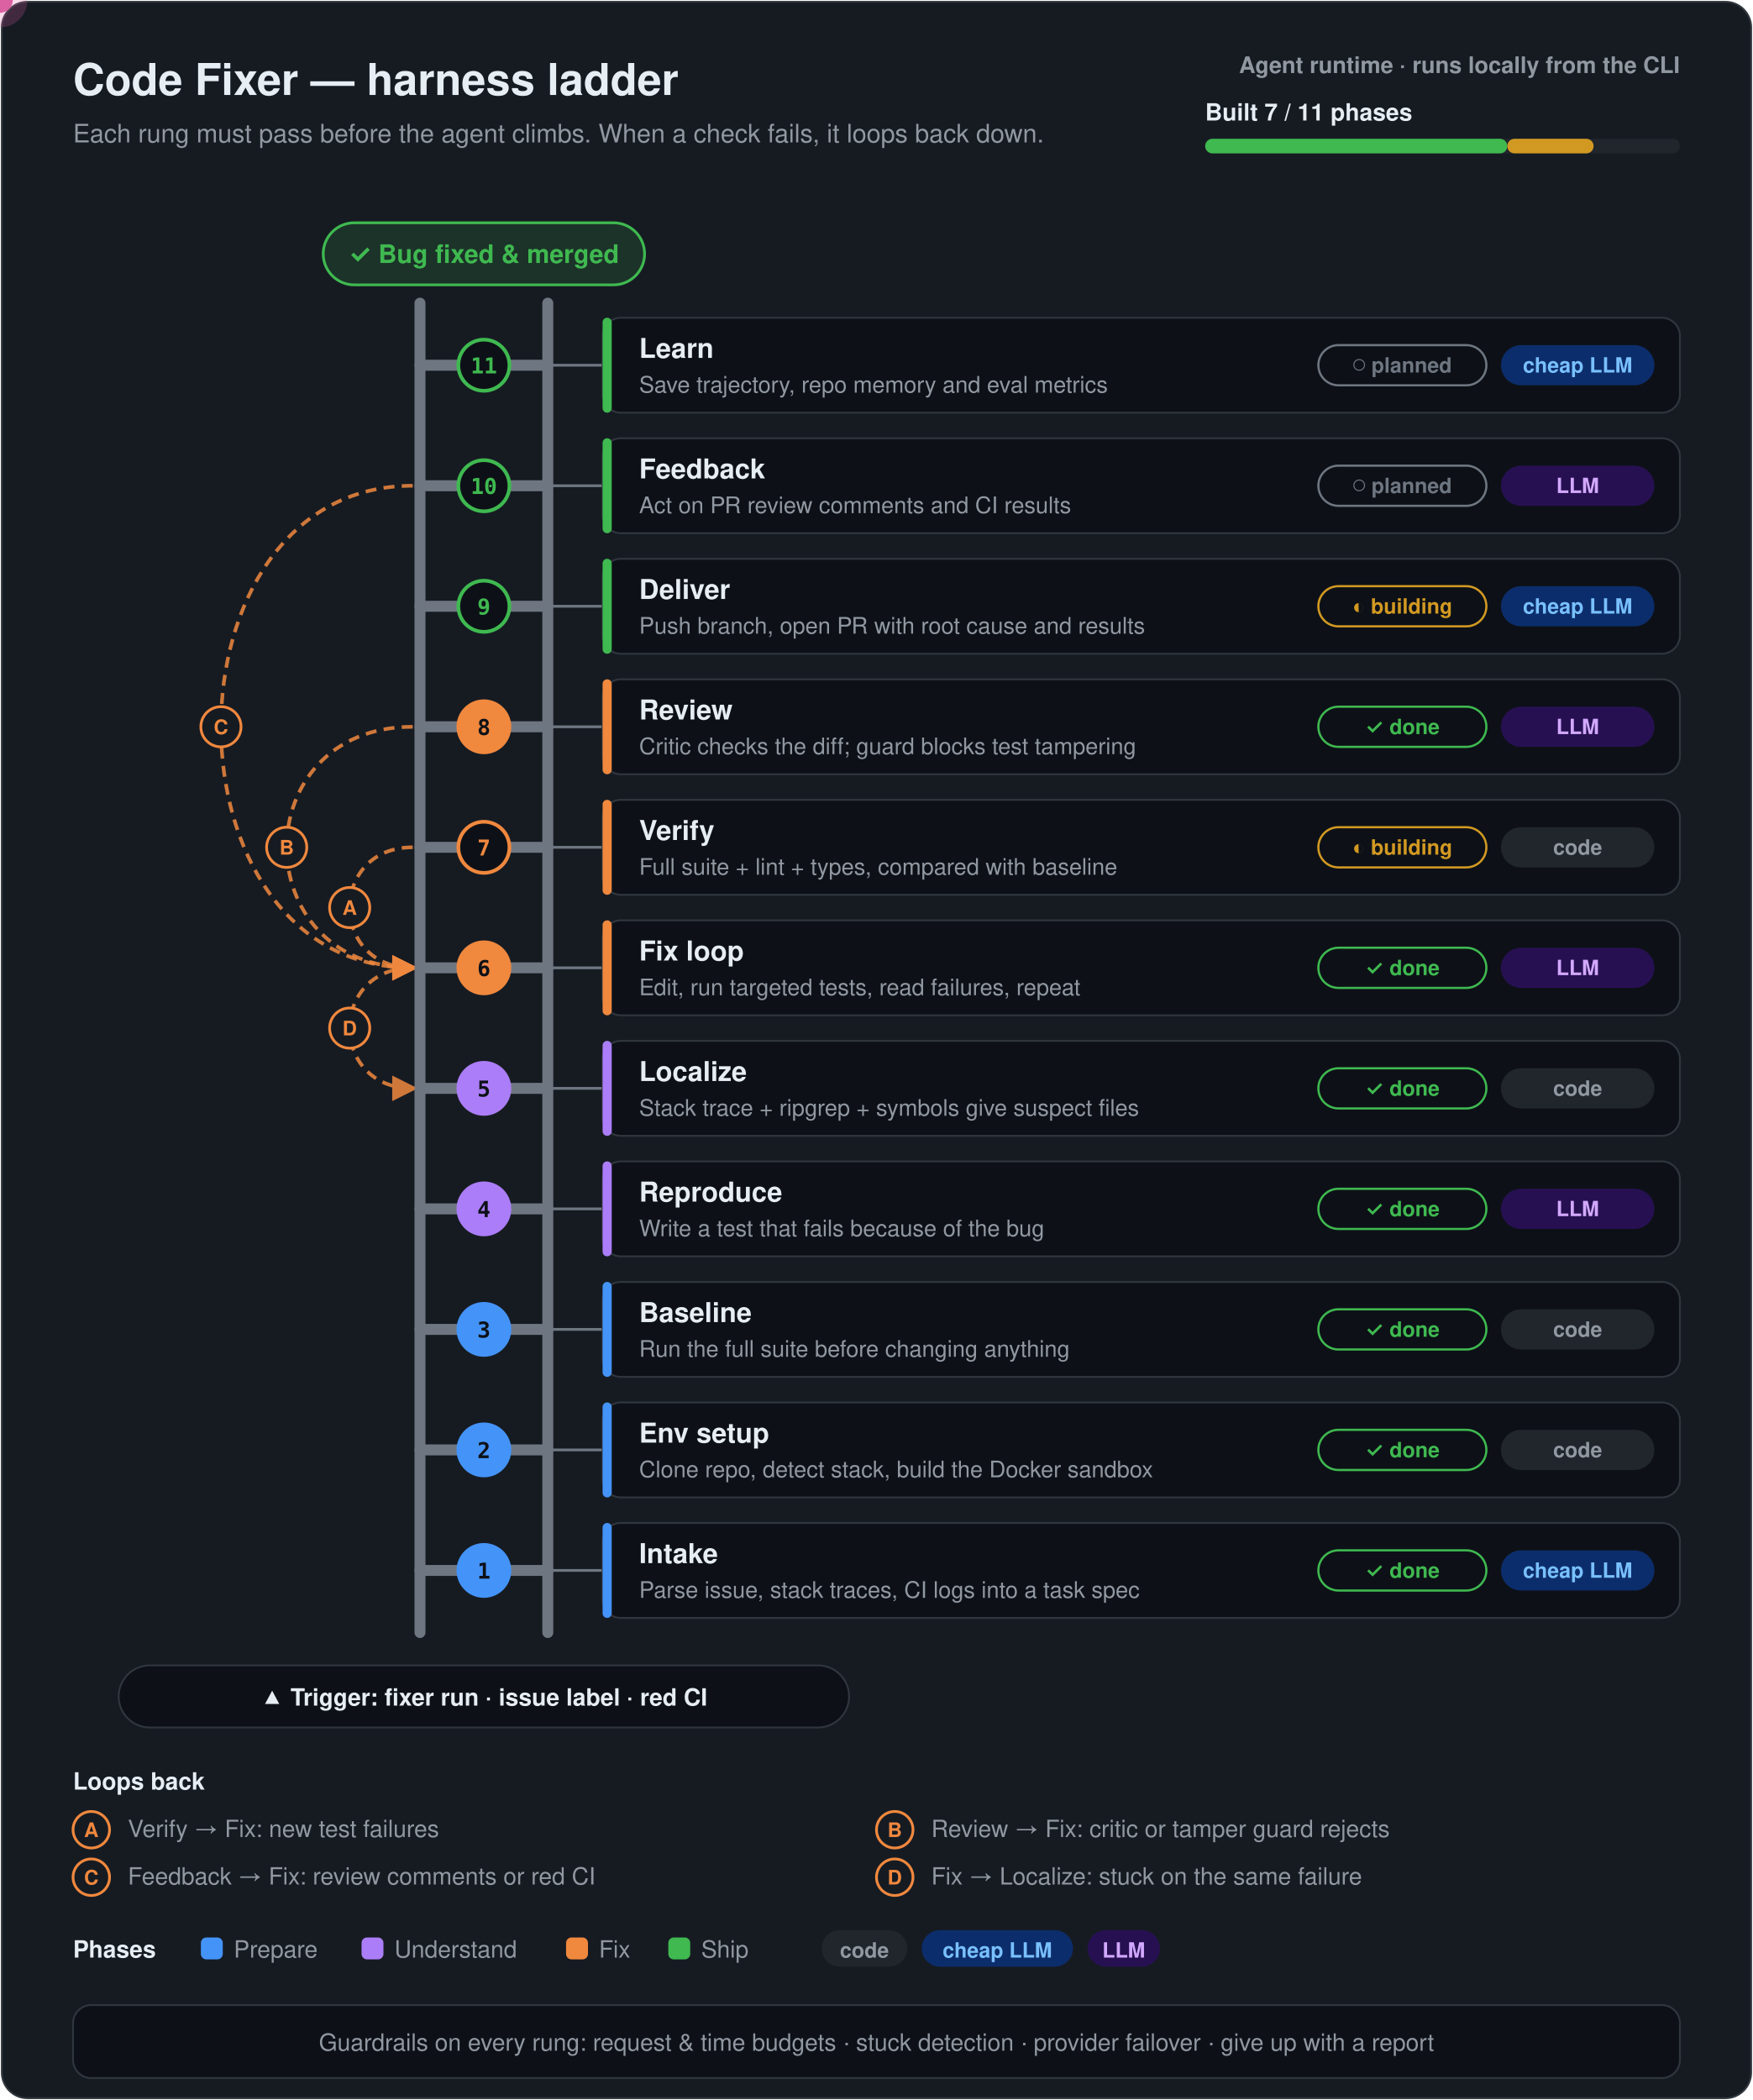
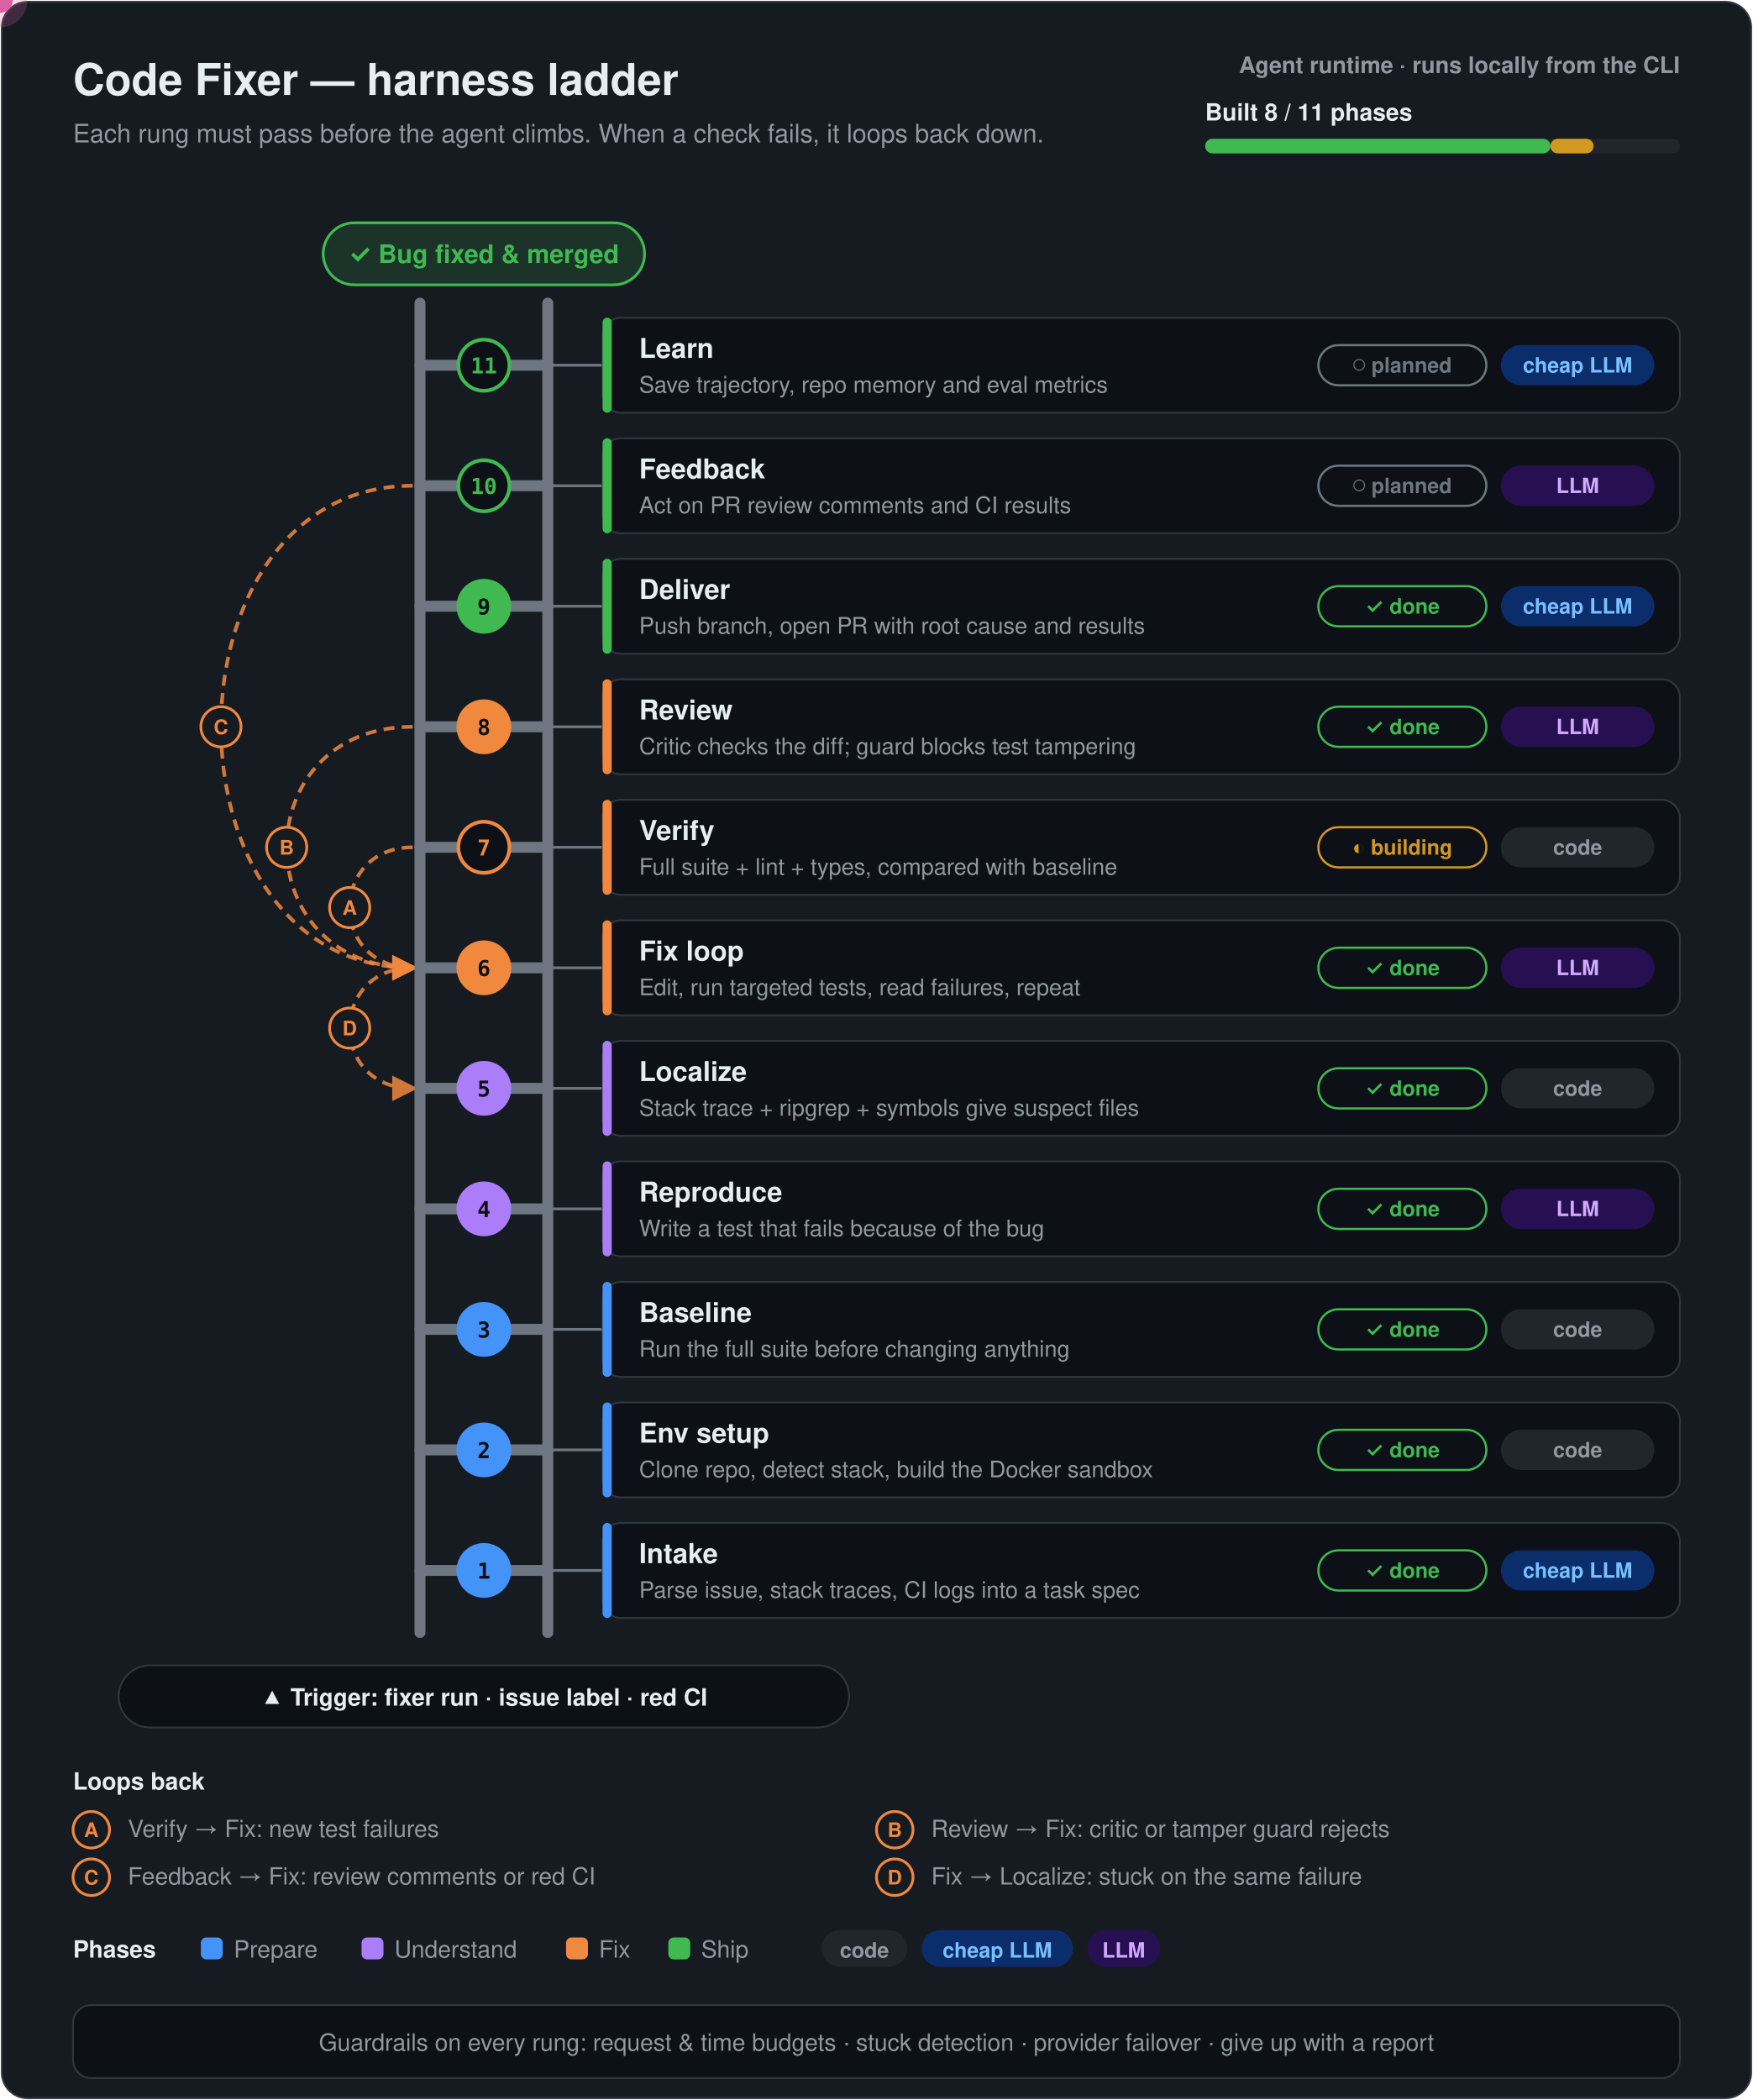
<svg xmlns="http://www.w3.org/2000/svg" width="960" height="1150" viewBox="0 0 960 1150" role="img" aria-label="Code Fixer harness: an 11-phase ladder from Intake to Learn, with loops back to the Fix phase when checks fail">
  <defs>
    <marker id="arrow" viewBox="0 0 10 10" refX="8" refY="5" markerWidth="7" markerHeight="7" orient="auto">
      <path d="M0,0 L10,5 L0,10 z" fill="#f0883e" />
    </marker>
  </defs>
  <rect x="1" y="1" width="958" height="1148" rx="14" fill="#161b22" stroke="#30363d" />
  <text x="40" y="52" font-family="-apple-system, 'Segoe UI', Helvetica, Arial, sans-serif" font-size="24" fill="#e6edf3" font-weight="700" text-anchor="start">Code Fixer — harness ladder</text>
  <text x="40" y="78" font-family="-apple-system, 'Segoe UI', Helvetica, Arial, sans-serif" font-size="14" fill="#9198a1" font-weight="normal" text-anchor="start">Each rung must pass before the agent climbs. When a check fails, it loops back down.</text>
  <text x="920" y="40" font-family="-apple-system, 'Segoe UI', Helvetica, Arial, sans-serif" font-size="12.5" fill="#9198a1" font-weight="600" text-anchor="end">Agent runtime · runs locally from the CLI</text>
-   <text x="660" y="66" font-family="-apple-system, 'Segoe UI', Helvetica, Arial, sans-serif" font-size="13" fill="#e6edf3" font-weight="700" text-anchor="start">Built 7 / 11 phases</text>
+   <text x="660" y="66" font-family="-apple-system, 'Segoe UI', Helvetica, Arial, sans-serif" font-size="13" fill="#e6edf3" font-weight="700" text-anchor="start">Built 8 / 11 phases</text>
  <rect x="660" y="76" width="260" height="8" rx="4" fill="#21262d" />
-   <rect x="660" y="76" width="165.455" height="8" rx="4" fill="#3fb950" />
-   <rect x="825.455" y="76" width="47.273" height="8" rx="4" fill="#d29922" />
+   <rect x="660" y="76" width="189.091" height="8" rx="4" fill="#3fb950" />
+   <rect x="849.091" y="76" width="23.636" height="8" rx="4" fill="#d29922" />
  <g>
    <rect x="177.0" y="122" width="176" height="34" rx="17" fill="#3fb950" opacity="0.15" />
    <rect x="177.0" y="122" width="176" height="34" rx="17" fill="none" stroke="#3fb950" stroke-width="1.5" />
    <text x="265.0" y="144" font-family="-apple-system, 'Segoe UI', Helvetica, Arial, sans-serif" font-size="14" fill="#3fb950" font-weight="700" text-anchor="middle">✓ Bug fixed &amp; merged</text>
    <rect x="177.0" y="122" width="176" height="34" rx="17" fill="#3fb950" opacity="0">
      <animate attributeName="opacity" dur="14s" repeatCount="indefinite" keyTimes="0;0.850;0.880;0.97;1" values="0;0;0.35;0.2;0" />
    </rect>
  </g>
  <line x1="230" y1="166" x2="230" y2="894" stroke="#6e7681" stroke-width="6" stroke-linecap="round" />
  <line x1="300" y1="166" x2="300" y2="894" stroke="#6e7681" stroke-width="6" stroke-linecap="round" />
  <path d="M226,464 C180,464 180,530 226,530" fill="none" stroke="#f0883e" stroke-width="2" stroke-dasharray="6 4" marker-end="url(#arrow)" opacity="0.85">
    <animate attributeName="stroke-dashoffset" from="20" to="0" dur="1.2s" repeatCount="indefinite" />
  </path>
  <circle cx="191.5" cy="497.0" r="11" fill="#161b22" stroke="#f0883e" stroke-width="1.5" />
  <text x="191.5" y="501.0" font-family="-apple-system, 'Segoe UI', Helvetica, Arial, sans-serif" font-size="11" fill="#f0883e" font-weight="700" text-anchor="middle">A</text>
  <path d="M226,398 C134,398 134,530 226,530" fill="none" stroke="#f0883e" stroke-width="2" stroke-dasharray="6 4" marker-end="url(#arrow)" opacity="0.85">
    <animate attributeName="stroke-dashoffset" from="20" to="0" dur="1.2s" repeatCount="indefinite" />
  </path>
  <circle cx="157.0" cy="464.0" r="11" fill="#161b22" stroke="#f0883e" stroke-width="1.5" />
  <text x="157.0" y="468.0" font-family="-apple-system, 'Segoe UI', Helvetica, Arial, sans-serif" font-size="11" fill="#f0883e" font-weight="700" text-anchor="middle">B</text>
  <path d="M226,266 C86,266 86,530 226,530" fill="none" stroke="#f0883e" stroke-width="2" stroke-dasharray="6 4" marker-end="url(#arrow)" opacity="0.85">
    <animate attributeName="stroke-dashoffset" from="20" to="0" dur="1.2s" repeatCount="indefinite" />
  </path>
  <circle cx="121.0" cy="398.0" r="11" fill="#161b22" stroke="#f0883e" stroke-width="1.5" />
  <text x="121.0" y="402.0" font-family="-apple-system, 'Segoe UI', Helvetica, Arial, sans-serif" font-size="11" fill="#f0883e" font-weight="700" text-anchor="middle">C</text>
  <path d="M226,530 C180,530 180,596 226,596" fill="none" stroke="#f0883e" stroke-width="2" stroke-dasharray="6 4" marker-end="url(#arrow)" opacity="0.85">
    <animate attributeName="stroke-dashoffset" from="20" to="0" dur="1.2s" repeatCount="indefinite" />
  </path>
  <circle cx="191.5" cy="563.0" r="11" fill="#161b22" stroke="#f0883e" stroke-width="1.5" />
  <text x="191.5" y="567.0" font-family="-apple-system, 'Segoe UI', Helvetica, Arial, sans-serif" font-size="11" fill="#f0883e" font-weight="700" text-anchor="middle">D</text>
  <line x1="230" y1="860" x2="300" y2="860" stroke="#6e7681" stroke-width="6" stroke-linecap="round" />
  <line x1="300" y1="860" x2="330" y2="860" stroke="#6e7681" stroke-width="1.5" />
  <circle cx="265.0" cy="860" r="14" fill="#4493f8" stroke="#4493f8" stroke-width="2" />
  <text x="265.0" y="864.5" font-family="ui-monospace, SFMono-Regular, Menlo, Consolas, monospace" font-size="12" fill="#0d1117" font-weight="700" text-anchor="middle">1</text>
  <rect x="330" y="834.0" width="590" height="52" rx="10" fill="#0d1117" stroke="#30363d" />
  <rect x="330" y="834.0" width="5" height="52" rx="2.5" fill="#4493f8" />
  <text x="350" y="856" font-family="-apple-system, 'Segoe UI', Helvetica, Arial, sans-serif" font-size="15" fill="#e6edf3" font-weight="700" text-anchor="start">Intake</text>
  <text x="350" y="875" font-family="-apple-system, 'Segoe UI', Helvetica, Arial, sans-serif" font-size="12.5" fill="#9198a1" font-weight="normal" text-anchor="start">Parse issue, stack traces, CI logs into a task spec</text>
  <rect x="822" y="849" width="84" height="22" rx="11" fill="#0c2d6b" />
  <text x="864.0" y="864" font-family="-apple-system, 'Segoe UI', Helvetica, Arial, sans-serif" font-size="11.5" fill="#79c0ff" font-weight="600" text-anchor="middle">cheap LLM</text>
  <rect x="722" y="849" width="92" height="22" rx="11" fill="none" stroke="#3fb950" stroke-width="1.2" />
  <text x="768.0" y="864" font-family="-apple-system, 'Segoe UI', Helvetica, Arial, sans-serif" font-size="11.5" fill="#3fb950" font-weight="600" text-anchor="middle">✓ done</text>
  <rect x="330" y="834.0" width="590" height="52" rx="10" fill="#4493f8" fill-opacity="0.08" stroke="#4493f8" stroke-width="2.5" opacity="0">
    <animate attributeName="opacity" dur="14s" repeatCount="indefinite" calcMode="linear" keyTimes="0;0.028;0.04;0.09;0.97;1" values="0.0;0.0;1.0;0.3;0.3;0.0" />
  </rect>
  <line x1="230" y1="794" x2="300" y2="794" stroke="#6e7681" stroke-width="6" stroke-linecap="round" />
  <line x1="300" y1="794" x2="330" y2="794" stroke="#6e7681" stroke-width="1.5" />
  <circle cx="265.0" cy="794" r="14" fill="#4493f8" stroke="#4493f8" stroke-width="2" />
  <text x="265.0" y="798.5" font-family="ui-monospace, SFMono-Regular, Menlo, Consolas, monospace" font-size="12" fill="#0d1117" font-weight="700" text-anchor="middle">2</text>
  <rect x="330" y="768.0" width="590" height="52" rx="10" fill="#0d1117" stroke="#30363d" />
  <rect x="330" y="768.0" width="5" height="52" rx="2.5" fill="#4493f8" />
  <text x="350" y="790" font-family="-apple-system, 'Segoe UI', Helvetica, Arial, sans-serif" font-size="15" fill="#e6edf3" font-weight="700" text-anchor="start">Env setup</text>
  <text x="350" y="809" font-family="-apple-system, 'Segoe UI', Helvetica, Arial, sans-serif" font-size="12.5" fill="#9198a1" font-weight="normal" text-anchor="start">Clone repo, detect stack, build the Docker sandbox</text>
  <rect x="822" y="783" width="84" height="22" rx="11" fill="#21262d" />
  <text x="864.0" y="798" font-family="-apple-system, 'Segoe UI', Helvetica, Arial, sans-serif" font-size="11.5" fill="#9198a1" font-weight="600" text-anchor="middle">code</text>
  <rect x="722" y="783" width="92" height="22" rx="11" fill="none" stroke="#3fb950" stroke-width="1.2" />
  <text x="768.0" y="798" font-family="-apple-system, 'Segoe UI', Helvetica, Arial, sans-serif" font-size="11.5" fill="#3fb950" font-weight="600" text-anchor="middle">✓ done</text>
  <rect x="330" y="768.0" width="590" height="52" rx="10" fill="#4493f8" fill-opacity="0.08" stroke="#4493f8" stroke-width="2.5" opacity="0">
    <animate attributeName="opacity" dur="14s" repeatCount="indefinite" calcMode="linear" keyTimes="0;0.087;0.099;0.149;0.97;1" values="0.0;0.0;1.0;0.3;0.3;0.0" />
  </rect>
  <line x1="230" y1="728" x2="300" y2="728" stroke="#6e7681" stroke-width="6" stroke-linecap="round" />
  <line x1="300" y1="728" x2="330" y2="728" stroke="#6e7681" stroke-width="1.5" />
  <circle cx="265.0" cy="728" r="14" fill="#4493f8" stroke="#4493f8" stroke-width="2" />
  <text x="265.0" y="732.5" font-family="ui-monospace, SFMono-Regular, Menlo, Consolas, monospace" font-size="12" fill="#0d1117" font-weight="700" text-anchor="middle">3</text>
  <rect x="330" y="702.0" width="590" height="52" rx="10" fill="#0d1117" stroke="#30363d" />
  <rect x="330" y="702.0" width="5" height="52" rx="2.5" fill="#4493f8" />
  <text x="350" y="724" font-family="-apple-system, 'Segoe UI', Helvetica, Arial, sans-serif" font-size="15" fill="#e6edf3" font-weight="700" text-anchor="start">Baseline</text>
  <text x="350" y="743" font-family="-apple-system, 'Segoe UI', Helvetica, Arial, sans-serif" font-size="12.5" fill="#9198a1" font-weight="normal" text-anchor="start">Run the full suite before changing anything</text>
  <rect x="822" y="717" width="84" height="22" rx="11" fill="#21262d" />
  <text x="864.0" y="732" font-family="-apple-system, 'Segoe UI', Helvetica, Arial, sans-serif" font-size="11.5" fill="#9198a1" font-weight="600" text-anchor="middle">code</text>
  <rect x="722" y="717" width="92" height="22" rx="11" fill="none" stroke="#3fb950" stroke-width="1.2" />
  <text x="768.0" y="732" font-family="-apple-system, 'Segoe UI', Helvetica, Arial, sans-serif" font-size="11.5" fill="#3fb950" font-weight="600" text-anchor="middle">✓ done</text>
  <rect x="330" y="702.0" width="590" height="52" rx="10" fill="#4493f8" fill-opacity="0.08" stroke="#4493f8" stroke-width="2.5" opacity="0">
    <animate attributeName="opacity" dur="14s" repeatCount="indefinite" calcMode="linear" keyTimes="0;0.147;0.159;0.209;0.97;1" values="0.0;0.0;1.0;0.3;0.3;0.0" />
  </rect>
  <line x1="230" y1="662" x2="300" y2="662" stroke="#6e7681" stroke-width="6" stroke-linecap="round" />
  <line x1="300" y1="662" x2="330" y2="662" stroke="#6e7681" stroke-width="1.5" />
  <circle cx="265.0" cy="662" r="14" fill="#ab7df8" stroke="#ab7df8" stroke-width="2" />
  <text x="265.0" y="666.5" font-family="ui-monospace, SFMono-Regular, Menlo, Consolas, monospace" font-size="12" fill="#0d1117" font-weight="700" text-anchor="middle">4</text>
  <rect x="330" y="636.0" width="590" height="52" rx="10" fill="#0d1117" stroke="#30363d" />
  <rect x="330" y="636.0" width="5" height="52" rx="2.5" fill="#ab7df8" />
  <text x="350" y="658" font-family="-apple-system, 'Segoe UI', Helvetica, Arial, sans-serif" font-size="15" fill="#e6edf3" font-weight="700" text-anchor="start">Reproduce</text>
  <text x="350" y="677" font-family="-apple-system, 'Segoe UI', Helvetica, Arial, sans-serif" font-size="12.5" fill="#9198a1" font-weight="normal" text-anchor="start">Write a test that fails because of the bug</text>
  <rect x="822" y="651" width="84" height="22" rx="11" fill="#271052" />
  <text x="864.0" y="666" font-family="-apple-system, 'Segoe UI', Helvetica, Arial, sans-serif" font-size="11.5" fill="#d2a8ff" font-weight="600" text-anchor="middle">LLM</text>
  <rect x="722" y="651" width="92" height="22" rx="11" fill="none" stroke="#3fb950" stroke-width="1.2" />
  <text x="768.0" y="666" font-family="-apple-system, 'Segoe UI', Helvetica, Arial, sans-serif" font-size="11.5" fill="#3fb950" font-weight="600" text-anchor="middle">✓ done</text>
  <rect x="330" y="636.0" width="590" height="52" rx="10" fill="#ab7df8" fill-opacity="0.08" stroke="#ab7df8" stroke-width="2.5" opacity="0">
    <animate attributeName="opacity" dur="14s" repeatCount="indefinite" calcMode="linear" keyTimes="0;0.206;0.218;0.268;0.97;1" values="0.0;0.0;1.0;0.3;0.3;0.0" />
  </rect>
  <line x1="230" y1="596" x2="300" y2="596" stroke="#6e7681" stroke-width="6" stroke-linecap="round" />
  <line x1="300" y1="596" x2="330" y2="596" stroke="#6e7681" stroke-width="1.5" />
  <circle cx="265.0" cy="596" r="14" fill="#ab7df8" stroke="#ab7df8" stroke-width="2" />
  <text x="265.0" y="600.5" font-family="ui-monospace, SFMono-Regular, Menlo, Consolas, monospace" font-size="12" fill="#0d1117" font-weight="700" text-anchor="middle">5</text>
  <rect x="330" y="570.0" width="590" height="52" rx="10" fill="#0d1117" stroke="#30363d" />
  <rect x="330" y="570.0" width="5" height="52" rx="2.5" fill="#ab7df8" />
  <text x="350" y="592" font-family="-apple-system, 'Segoe UI', Helvetica, Arial, sans-serif" font-size="15" fill="#e6edf3" font-weight="700" text-anchor="start">Localize</text>
  <text x="350" y="611" font-family="-apple-system, 'Segoe UI', Helvetica, Arial, sans-serif" font-size="12.5" fill="#9198a1" font-weight="normal" text-anchor="start">Stack trace + ripgrep + symbols give suspect files</text>
  <rect x="822" y="585" width="84" height="22" rx="11" fill="#21262d" />
  <text x="864.0" y="600" font-family="-apple-system, 'Segoe UI', Helvetica, Arial, sans-serif" font-size="11.5" fill="#9198a1" font-weight="600" text-anchor="middle">code</text>
  <rect x="722" y="585" width="92" height="22" rx="11" fill="none" stroke="#3fb950" stroke-width="1.2" />
  <text x="768.0" y="600" font-family="-apple-system, 'Segoe UI', Helvetica, Arial, sans-serif" font-size="11.5" fill="#3fb950" font-weight="600" text-anchor="middle">✓ done</text>
  <rect x="330" y="570.0" width="590" height="52" rx="10" fill="#ab7df8" fill-opacity="0.08" stroke="#ab7df8" stroke-width="2.5" opacity="0">
    <animate attributeName="opacity" dur="14s" repeatCount="indefinite" calcMode="linear" keyTimes="0;0.266;0.278;0.328;0.97;1" values="0.0;0.0;1.0;0.3;0.3;0.0" />
  </rect>
  <line x1="230" y1="530" x2="300" y2="530" stroke="#6e7681" stroke-width="6" stroke-linecap="round" />
  <line x1="300" y1="530" x2="330" y2="530" stroke="#6e7681" stroke-width="1.5" />
  <circle cx="265.0" cy="530" r="14" fill="#f0883e" stroke="#f0883e" stroke-width="2" />
  <text x="265.0" y="534.5" font-family="ui-monospace, SFMono-Regular, Menlo, Consolas, monospace" font-size="12" fill="#0d1117" font-weight="700" text-anchor="middle">6</text>
  <rect x="330" y="504.0" width="590" height="52" rx="10" fill="#0d1117" stroke="#30363d" />
  <rect x="330" y="504.0" width="5" height="52" rx="2.5" fill="#f0883e" />
  <text x="350" y="526" font-family="-apple-system, 'Segoe UI', Helvetica, Arial, sans-serif" font-size="15" fill="#e6edf3" font-weight="700" text-anchor="start">Fix loop</text>
  <text x="350" y="545" font-family="-apple-system, 'Segoe UI', Helvetica, Arial, sans-serif" font-size="12.5" fill="#9198a1" font-weight="normal" text-anchor="start">Edit, run targeted tests, read failures, repeat</text>
  <rect x="822" y="519" width="84" height="22" rx="11" fill="#271052" />
  <text x="864.0" y="534" font-family="-apple-system, 'Segoe UI', Helvetica, Arial, sans-serif" font-size="11.5" fill="#d2a8ff" font-weight="600" text-anchor="middle">LLM</text>
  <rect x="722" y="519" width="92" height="22" rx="11" fill="none" stroke="#3fb950" stroke-width="1.2" />
  <text x="768.0" y="534" font-family="-apple-system, 'Segoe UI', Helvetica, Arial, sans-serif" font-size="11.5" fill="#3fb950" font-weight="600" text-anchor="middle">✓ done</text>
  <rect x="330" y="504.0" width="590" height="52" rx="10" fill="#f0883e" fill-opacity="0.08" stroke="#f0883e" stroke-width="2.5" opacity="0">
    <animate attributeName="opacity" dur="14s" repeatCount="indefinite" calcMode="linear" keyTimes="0;0.325;0.337;0.387;0.551;0.563;0.613;0.97;1" values="0.0;0.0;1.0;0.3;0.3;1.0;0.3;0.3;0.0" />
  </rect>
  <line x1="230" y1="464" x2="300" y2="464" stroke="#6e7681" stroke-width="6" stroke-linecap="round" />
  <line x1="300" y1="464" x2="330" y2="464" stroke="#6e7681" stroke-width="1.5" />
  <circle cx="265.0" cy="464" r="14" fill="#0d1117" stroke="#f0883e" stroke-width="2" />
  <text x="265.0" y="468.5" font-family="ui-monospace, SFMono-Regular, Menlo, Consolas, monospace" font-size="12" fill="#f0883e" font-weight="700" text-anchor="middle">7</text>
  <rect x="330" y="438.0" width="590" height="52" rx="10" fill="#0d1117" stroke="#30363d" />
  <rect x="330" y="438.0" width="5" height="52" rx="2.5" fill="#f0883e" />
  <text x="350" y="460" font-family="-apple-system, 'Segoe UI', Helvetica, Arial, sans-serif" font-size="15" fill="#e6edf3" font-weight="700" text-anchor="start">Verify</text>
  <text x="350" y="479" font-family="-apple-system, 'Segoe UI', Helvetica, Arial, sans-serif" font-size="12.5" fill="#9198a1" font-weight="normal" text-anchor="start">Full suite + lint + types, compared with baseline</text>
  <rect x="822" y="453" width="84" height="22" rx="11" fill="#21262d" />
  <text x="864.0" y="468" font-family="-apple-system, 'Segoe UI', Helvetica, Arial, sans-serif" font-size="11.5" fill="#9198a1" font-weight="600" text-anchor="middle">code</text>
  <rect x="722" y="453" width="92" height="22" rx="11" fill="none" stroke="#d29922" stroke-width="1.2" />
  <text x="768.0" y="468" font-family="-apple-system, 'Segoe UI', Helvetica, Arial, sans-serif" font-size="11.5" fill="#d29922" font-weight="600" text-anchor="middle">◐ building</text>
  <rect x="330" y="438.0" width="590" height="52" rx="10" fill="#f0883e" fill-opacity="0.08" stroke="#f0883e" stroke-width="2.5" opacity="0">
    <animate attributeName="opacity" dur="14s" repeatCount="indefinite" calcMode="linear" keyTimes="0;0.384;0.396;0.446;0.61;0.622;0.672;0.97;1" values="0.0;0.0;1.0;0.3;0.3;1.0;0.3;0.3;0.0" />
  </rect>
  <line x1="230" y1="398" x2="300" y2="398" stroke="#6e7681" stroke-width="6" stroke-linecap="round" />
  <line x1="300" y1="398" x2="330" y2="398" stroke="#6e7681" stroke-width="1.5" />
  <circle cx="265.0" cy="398" r="14" fill="#f0883e" stroke="#f0883e" stroke-width="2" />
  <text x="265.0" y="402.5" font-family="ui-monospace, SFMono-Regular, Menlo, Consolas, monospace" font-size="12" fill="#0d1117" font-weight="700" text-anchor="middle">8</text>
  <rect x="330" y="372.0" width="590" height="52" rx="10" fill="#0d1117" stroke="#30363d" />
  <rect x="330" y="372.0" width="5" height="52" rx="2.5" fill="#f0883e" />
  <text x="350" y="394" font-family="-apple-system, 'Segoe UI', Helvetica, Arial, sans-serif" font-size="15" fill="#e6edf3" font-weight="700" text-anchor="start">Review</text>
  <text x="350" y="413" font-family="-apple-system, 'Segoe UI', Helvetica, Arial, sans-serif" font-size="12.5" fill="#9198a1" font-weight="normal" text-anchor="start">Critic checks the diff; guard blocks test tampering</text>
  <rect x="822" y="387" width="84" height="22" rx="11" fill="#271052" />
  <text x="864.0" y="402" font-family="-apple-system, 'Segoe UI', Helvetica, Arial, sans-serif" font-size="11.5" fill="#d2a8ff" font-weight="600" text-anchor="middle">LLM</text>
  <rect x="722" y="387" width="92" height="22" rx="11" fill="none" stroke="#3fb950" stroke-width="1.2" />
  <text x="768.0" y="402" font-family="-apple-system, 'Segoe UI', Helvetica, Arial, sans-serif" font-size="11.5" fill="#3fb950" font-weight="600" text-anchor="middle">✓ done</text>
  <rect x="330" y="372.0" width="590" height="52" rx="10" fill="#f0883e" fill-opacity="0.08" stroke="#f0883e" stroke-width="2.5" opacity="0">
    <animate attributeName="opacity" dur="14s" repeatCount="indefinite" calcMode="linear" keyTimes="0;0.67;0.682;0.732;0.97;1" values="0.0;0.0;1.0;0.3;0.3;0.0" />
  </rect>
  <line x1="230" y1="332" x2="300" y2="332" stroke="#6e7681" stroke-width="6" stroke-linecap="round" />
  <line x1="300" y1="332" x2="330" y2="332" stroke="#6e7681" stroke-width="1.5" />
-   <circle cx="265.0" cy="332" r="14" fill="#0d1117" stroke="#3fb950" stroke-width="2" />
-   <text x="265.0" y="336.5" font-family="ui-monospace, SFMono-Regular, Menlo, Consolas, monospace" font-size="12" fill="#3fb950" font-weight="700" text-anchor="middle">9</text>
+   <circle cx="265.0" cy="332" r="14" fill="#3fb950" stroke="#3fb950" stroke-width="2" />
+   <text x="265.0" y="336.5" font-family="ui-monospace, SFMono-Regular, Menlo, Consolas, monospace" font-size="12" fill="#0d1117" font-weight="700" text-anchor="middle">9</text>
  <rect x="330" y="306.0" width="590" height="52" rx="10" fill="#0d1117" stroke="#30363d" />
  <rect x="330" y="306.0" width="5" height="52" rx="2.5" fill="#3fb950" />
  <text x="350" y="328" font-family="-apple-system, 'Segoe UI', Helvetica, Arial, sans-serif" font-size="15" fill="#e6edf3" font-weight="700" text-anchor="start">Deliver</text>
  <text x="350" y="347" font-family="-apple-system, 'Segoe UI', Helvetica, Arial, sans-serif" font-size="12.5" fill="#9198a1" font-weight="normal" text-anchor="start">Push branch, open PR with root cause and results</text>
  <rect x="822" y="321" width="84" height="22" rx="11" fill="#0c2d6b" />
  <text x="864.0" y="336" font-family="-apple-system, 'Segoe UI', Helvetica, Arial, sans-serif" font-size="11.5" fill="#79c0ff" font-weight="600" text-anchor="middle">cheap LLM</text>
-   <rect x="722" y="321" width="92" height="22" rx="11" fill="none" stroke="#d29922" stroke-width="1.2" />
-   <text x="768.0" y="336" font-family="-apple-system, 'Segoe UI', Helvetica, Arial, sans-serif" font-size="11.5" fill="#d29922" font-weight="600" text-anchor="middle">◐ building</text>
+   <rect x="722" y="321" width="92" height="22" rx="11" fill="none" stroke="#3fb950" stroke-width="1.2" />
+   <text x="768.0" y="336" font-family="-apple-system, 'Segoe UI', Helvetica, Arial, sans-serif" font-size="11.5" fill="#3fb950" font-weight="600" text-anchor="middle">✓ done</text>
  <rect x="330" y="306.0" width="590" height="52" rx="10" fill="#3fb950" fill-opacity="0.08" stroke="#3fb950" stroke-width="2.5" opacity="0">
    <animate attributeName="opacity" dur="14s" repeatCount="indefinite" calcMode="linear" keyTimes="0;0.729;0.741;0.791;0.97;1" values="0.0;0.0;1.0;0.3;0.3;0.0" />
  </rect>
  <line x1="230" y1="266" x2="300" y2="266" stroke="#6e7681" stroke-width="6" stroke-linecap="round" />
  <line x1="300" y1="266" x2="330" y2="266" stroke="#6e7681" stroke-width="1.5" />
  <circle cx="265.0" cy="266" r="14" fill="#0d1117" stroke="#3fb950" stroke-width="2" />
  <text x="265.0" y="270.5" font-family="ui-monospace, SFMono-Regular, Menlo, Consolas, monospace" font-size="12" fill="#3fb950" font-weight="700" text-anchor="middle">10</text>
  <rect x="330" y="240.0" width="590" height="52" rx="10" fill="#0d1117" stroke="#30363d" />
  <rect x="330" y="240.0" width="5" height="52" rx="2.5" fill="#3fb950" />
  <text x="350" y="262" font-family="-apple-system, 'Segoe UI', Helvetica, Arial, sans-serif" font-size="15" fill="#e6edf3" font-weight="700" text-anchor="start">Feedback</text>
  <text x="350" y="281" font-family="-apple-system, 'Segoe UI', Helvetica, Arial, sans-serif" font-size="12.5" fill="#9198a1" font-weight="normal" text-anchor="start">Act on PR review comments and CI results</text>
  <rect x="822" y="255" width="84" height="22" rx="11" fill="#271052" />
  <text x="864.0" y="270" font-family="-apple-system, 'Segoe UI', Helvetica, Arial, sans-serif" font-size="11.5" fill="#d2a8ff" font-weight="600" text-anchor="middle">LLM</text>
  <rect x="722" y="255" width="92" height="22" rx="11" fill="none" stroke="#6e7681" stroke-width="1.2" />
  <text x="768.0" y="270" font-family="-apple-system, 'Segoe UI', Helvetica, Arial, sans-serif" font-size="11.5" fill="#6e7681" font-weight="600" text-anchor="middle">○ planned</text>
  <rect x="330" y="240.0" width="590" height="52" rx="10" fill="#3fb950" fill-opacity="0.08" stroke="#3fb950" stroke-width="2.5" opacity="0">
    <animate attributeName="opacity" dur="14s" repeatCount="indefinite" calcMode="linear" keyTimes="0;0.789;0.801;0.851;0.97;1" values="0.0;0.0;1.0;0.3;0.3;0.0" />
  </rect>
  <line x1="230" y1="200" x2="300" y2="200" stroke="#6e7681" stroke-width="6" stroke-linecap="round" />
  <line x1="300" y1="200" x2="330" y2="200" stroke="#6e7681" stroke-width="1.5" />
  <circle cx="265.0" cy="200" r="14" fill="#0d1117" stroke="#3fb950" stroke-width="2" />
  <text x="265.0" y="204.5" font-family="ui-monospace, SFMono-Regular, Menlo, Consolas, monospace" font-size="12" fill="#3fb950" font-weight="700" text-anchor="middle">11</text>
  <rect x="330" y="174.0" width="590" height="52" rx="10" fill="#0d1117" stroke="#30363d" />
  <rect x="330" y="174.0" width="5" height="52" rx="2.5" fill="#3fb950" />
  <text x="350" y="196" font-family="-apple-system, 'Segoe UI', Helvetica, Arial, sans-serif" font-size="15" fill="#e6edf3" font-weight="700" text-anchor="start">Learn</text>
  <text x="350" y="215" font-family="-apple-system, 'Segoe UI', Helvetica, Arial, sans-serif" font-size="12.5" fill="#9198a1" font-weight="normal" text-anchor="start">Save trajectory, repo memory and eval metrics</text>
  <rect x="822" y="189" width="84" height="22" rx="11" fill="#0c2d6b" />
  <text x="864.0" y="204" font-family="-apple-system, 'Segoe UI', Helvetica, Arial, sans-serif" font-size="11.5" fill="#79c0ff" font-weight="600" text-anchor="middle">cheap LLM</text>
  <rect x="722" y="189" width="92" height="22" rx="11" fill="none" stroke="#6e7681" stroke-width="1.2" />
  <text x="768.0" y="204" font-family="-apple-system, 'Segoe UI', Helvetica, Arial, sans-serif" font-size="11.5" fill="#6e7681" font-weight="600" text-anchor="middle">○ planned</text>
  <rect x="330" y="174.0" width="590" height="52" rx="10" fill="#3fb950" fill-opacity="0.08" stroke="#3fb950" stroke-width="2.5" opacity="0">
    <animate attributeName="opacity" dur="14s" repeatCount="indefinite" calcMode="linear" keyTimes="0;0.848;0.86;0.91;0.97;1" values="0.0;0.0;1.0;0.3;0.3;0.0" />
  </rect>
  <g>
    <circle r="15" fill="#db61a2" opacity="0.22" />
    <circle r="7" fill="#db61a2" />
    <animateMotion dur="14s" repeatCount="indefinite" path="M265.0,860 L265.0,464 L226,464 C180,464 180,530 226,530 L265.0,530 L265.0,200" calcMode="linear" keyPoints="0;0;1;1" keyTimes="0;0.04;0.86;1" />
  </g>
  <rect x="65.0" y="912" width="400" height="34" rx="17" fill="#0d1117" stroke="#30363d" />
  <text x="265.0" y="934" font-family="-apple-system, 'Segoe UI', Helvetica, Arial, sans-serif" font-size="13" fill="#e6edf3" font-weight="600" text-anchor="middle">▲ Trigger:  fixer run  ·  issue label  ·  red CI</text>
  <text x="40" y="980" font-family="-apple-system, 'Segoe UI', Helvetica, Arial, sans-serif" font-size="13" fill="#e6edf3" font-weight="700" text-anchor="start">Loops back</text>
  <circle cx="50" cy="1002" r="10" fill="#161b22" stroke="#f0883e" stroke-width="1.5" />
  <text x="50" y="1006" font-family="-apple-system, 'Segoe UI', Helvetica, Arial, sans-serif" font-size="11" fill="#f0883e" font-weight="700" text-anchor="middle">A</text>
  <text x="70" y="1006" font-family="-apple-system, 'Segoe UI', Helvetica, Arial, sans-serif" font-size="13" fill="#9198a1" font-weight="normal" text-anchor="start">Verify → Fix: new test failures</text>
  <circle cx="490" cy="1002" r="10" fill="#161b22" stroke="#f0883e" stroke-width="1.5" />
  <text x="490" y="1006" font-family="-apple-system, 'Segoe UI', Helvetica, Arial, sans-serif" font-size="11" fill="#f0883e" font-weight="700" text-anchor="middle">B</text>
  <text x="510" y="1006" font-family="-apple-system, 'Segoe UI', Helvetica, Arial, sans-serif" font-size="13" fill="#9198a1" font-weight="normal" text-anchor="start">Review → Fix: critic or tamper guard rejects</text>
  <circle cx="50" cy="1028" r="10" fill="#161b22" stroke="#f0883e" stroke-width="1.5" />
  <text x="50" y="1032" font-family="-apple-system, 'Segoe UI', Helvetica, Arial, sans-serif" font-size="11" fill="#f0883e" font-weight="700" text-anchor="middle">C</text>
  <text x="70" y="1032" font-family="-apple-system, 'Segoe UI', Helvetica, Arial, sans-serif" font-size="13" fill="#9198a1" font-weight="normal" text-anchor="start">Feedback → Fix: review comments or red CI</text>
  <circle cx="490" cy="1028" r="10" fill="#161b22" stroke="#f0883e" stroke-width="1.5" />
  <text x="490" y="1032" font-family="-apple-system, 'Segoe UI', Helvetica, Arial, sans-serif" font-size="11" fill="#f0883e" font-weight="700" text-anchor="middle">D</text>
  <text x="510" y="1032" font-family="-apple-system, 'Segoe UI', Helvetica, Arial, sans-serif" font-size="13" fill="#9198a1" font-weight="normal" text-anchor="start">Fix → Localize: stuck on the same failure</text>
  <text x="40" y="1072" font-family="-apple-system, 'Segoe UI', Helvetica, Arial, sans-serif" font-size="13" fill="#e6edf3" font-weight="700" text-anchor="start">Phases</text>
  <rect x="110" y="1061" width="12" height="12" rx="3" fill="#4493f8" />
  <text x="128" y="1072" font-family="-apple-system, 'Segoe UI', Helvetica, Arial, sans-serif" font-size="13" fill="#9198a1" font-weight="normal" text-anchor="start">Prepare</text>
  <rect x="198" y="1061" width="12" height="12" rx="3" fill="#ab7df8" />
  <text x="216" y="1072" font-family="-apple-system, 'Segoe UI', Helvetica, Arial, sans-serif" font-size="13" fill="#9198a1" font-weight="normal" text-anchor="start">Understand</text>
  <rect x="310" y="1061" width="12" height="12" rx="3" fill="#f0883e" />
  <text x="328" y="1072" font-family="-apple-system, 'Segoe UI', Helvetica, Arial, sans-serif" font-size="13" fill="#9198a1" font-weight="normal" text-anchor="start">Fix</text>
  <rect x="366" y="1061" width="12" height="12" rx="3" fill="#3fb950" />
  <text x="384" y="1072" font-family="-apple-system, 'Segoe UI', Helvetica, Arial, sans-serif" font-size="13" fill="#9198a1" font-weight="normal" text-anchor="start">Ship</text>
  <rect x="450" y="1057" width="46.8" height="20" rx="10" fill="#21262d" />
  <text x="473.4" y="1072" font-family="-apple-system, 'Segoe UI', Helvetica, Arial, sans-serif" font-size="11.5" fill="#9198a1" font-weight="600" text-anchor="middle">code</text>
  <rect x="504.8" y="1057" width="82.8" height="20" rx="10" fill="#0c2d6b" />
  <text x="546.2" y="1072" font-family="-apple-system, 'Segoe UI', Helvetica, Arial, sans-serif" font-size="11.5" fill="#79c0ff" font-weight="600" text-anchor="middle">cheap LLM</text>
  <rect x="595.6" y="1057" width="39.6" height="20" rx="10" fill="#271052" />
  <text x="615.4" y="1072" font-family="-apple-system, 'Segoe UI', Helvetica, Arial, sans-serif" font-size="11.5" fill="#d2a8ff" font-weight="600" text-anchor="middle">LLM</text>
  <rect x="40" y="1098" width="880" height="40" rx="10" fill="#0d1117" stroke="#30363d" />
  <text x="480.0" y="1123" font-family="-apple-system, 'Segoe UI', Helvetica, Arial, sans-serif" font-size="13" fill="#9198a1" font-weight="normal" text-anchor="middle">Guardrails on every rung:  request &amp; time budgets  ·  stuck detection  ·  provider failover  ·  give up with a report</text>
</svg>
